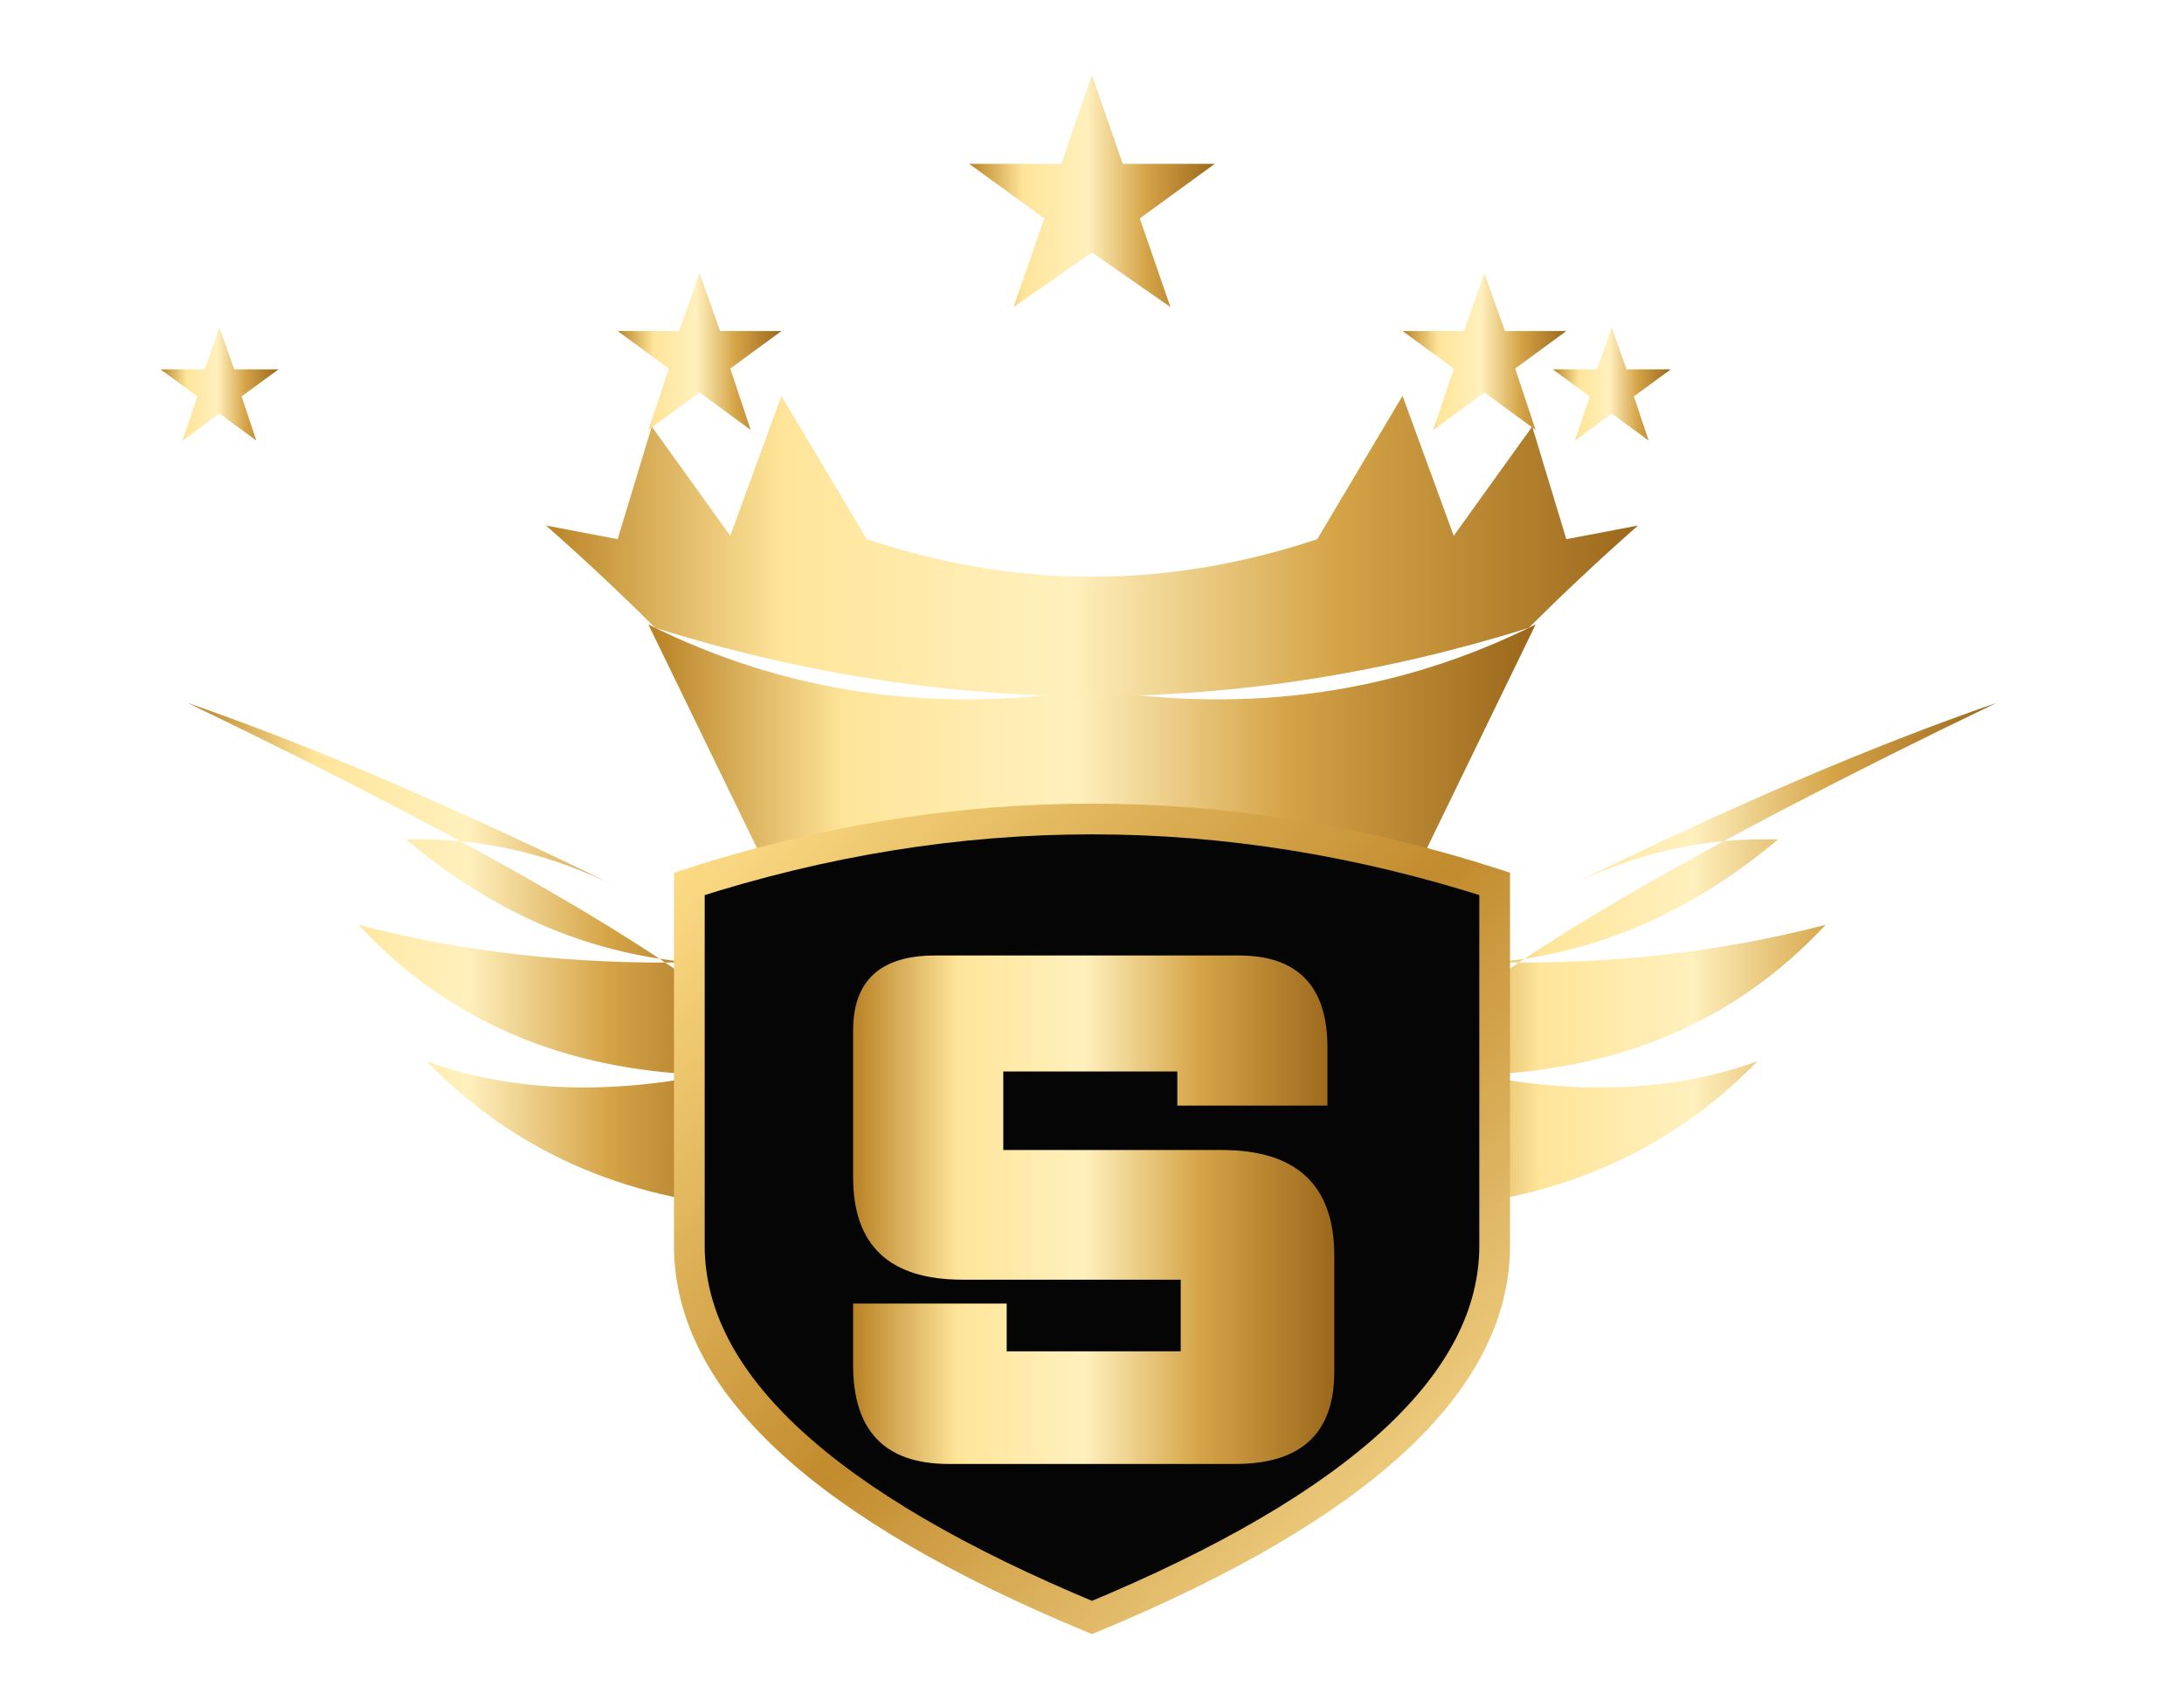
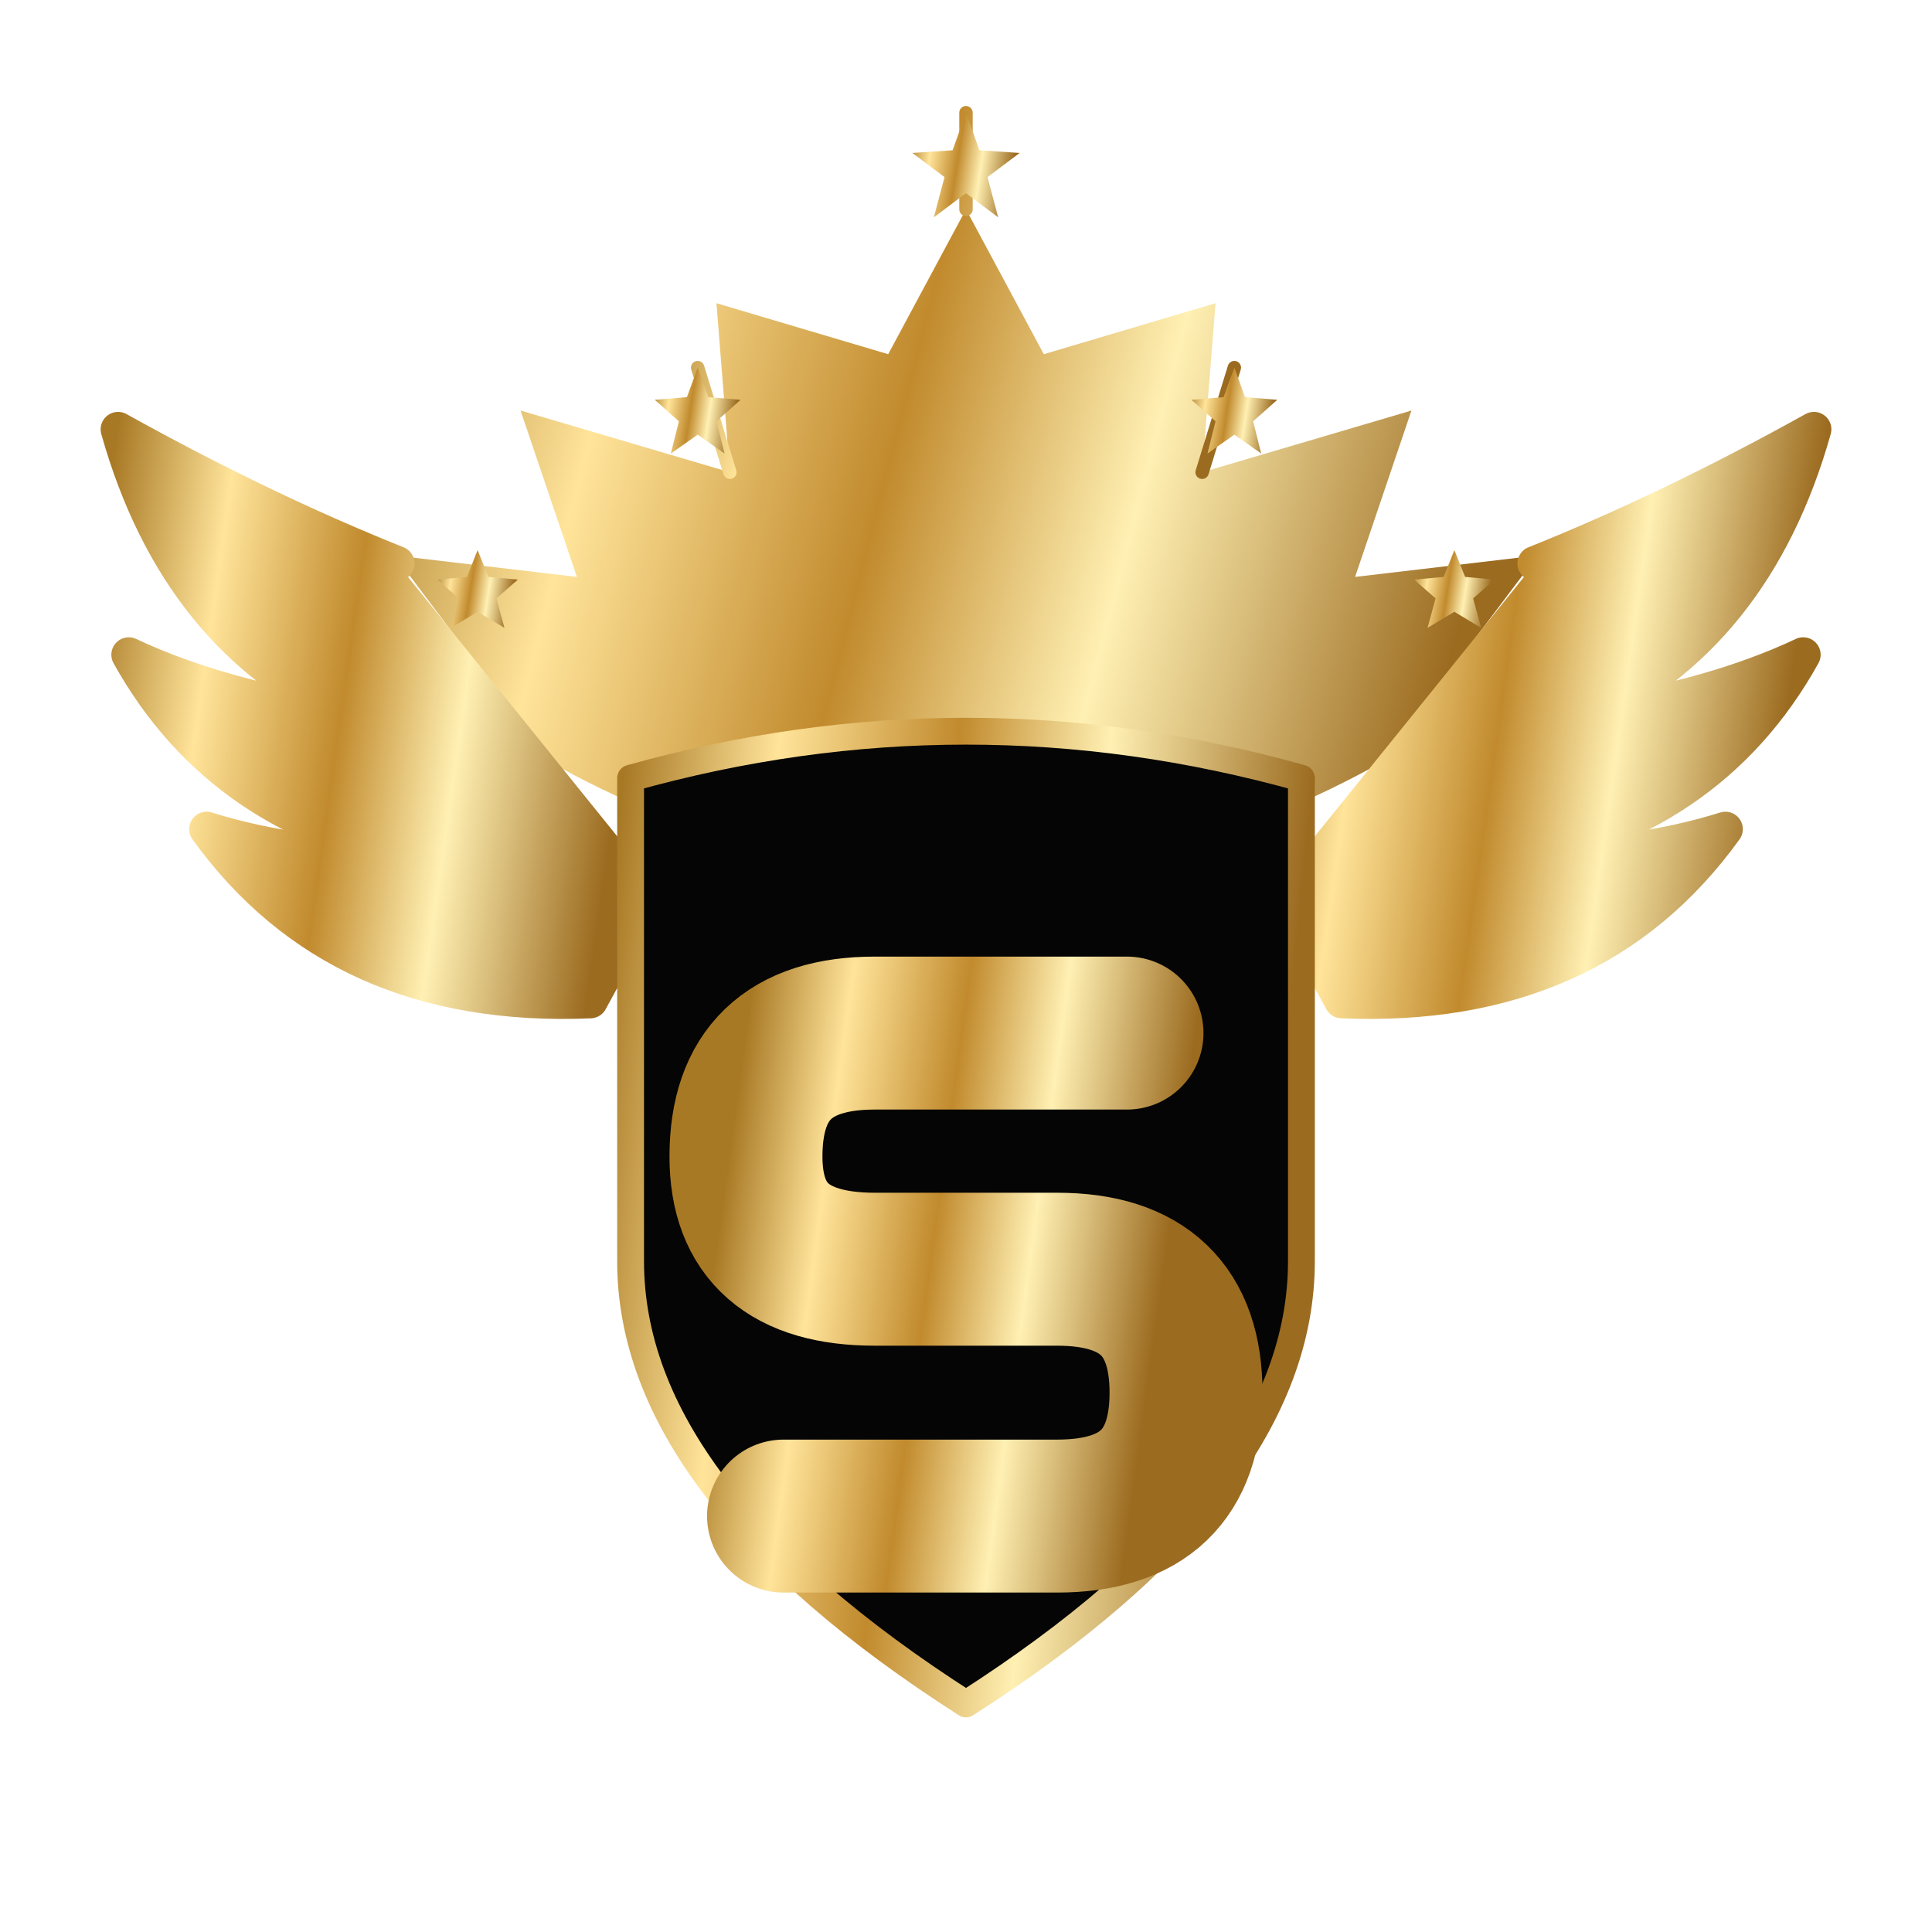
- <svg xmlns="http://www.w3.org/2000/svg" viewBox="0 0 640 500" role="img" aria-labelledby="title desc">
+ <svg xmlns="http://www.w3.org/2000/svg" viewBox="0 0 720 720" role="img" aria-labelledby="title desc">
  <defs>
-     <linearGradient id="gold" x1="0" y1="0" x2="1" y2="0">
-       <stop offset="0" stop-color="#b98225" />
-       <stop offset=".22" stop-color="#ffe59a" />
-       <stop offset=".48" stop-color="#fff0bd" />
-       <stop offset=".72" stop-color="#d5a447" />
-       <stop offset="1" stop-color="#9b681c" />
+     <linearGradient id="gold" x1="0" y1="0" x2="1" y2=".15">
+       <stop offset="0" stop-color="#a87925" />
+       <stop offset=".22" stop-color="#ffe49a" />
+       <stop offset=".48" stop-color="#c18a2d" />
+       <stop offset=".7" stop-color="#fff0b3" />
+       <stop offset="1" stop-color="#9b6b20" />
    </linearGradient>
-     <linearGradient id="shield" x1="0" y1="0" x2="1" y2="1">
-       <stop stop-color="#ffdf8a" />
-       <stop offset=".5" stop-color="#c28b2d" />
-       <stop offset="1" stop-color="#ffe6a0" />
+     <linearGradient id="goldSoft" x1="0" y1="0" x2="0" y2="1">
+       <stop stop-color="#fff0b5" />
+       <stop offset="1" stop-color="#bd872b" />
    </linearGradient>
  </defs>
-   <g fill="url(#gold)" stroke="none">
-     <path d="M55 206 Q110 225 181 260 Q151 245 119 246 Q157 278 202 282 Q151 283 105 271 Q144 313 207 315 Q161 324 125 311 Q163 350 221 354 L226 306 Q188 270 55 206Z" />
-     <path d="M585 206 Q530 225 459 260 Q489 245 521 246 Q483 278 438 282 Q489 283 535 271 Q496 313 433 315 Q479 324 515 311 Q477 350 419 354 L414 306 Q452 270 585 206Z" />
-     <path d="M190 183 Q250 213 320 202 Q390 213 450 183 L416 253 Q320 233 224 253Z" />
-     <path d="M192 184 Q177 169 160 154 L181 158 L191 125 L214 157 L229 116 L254 158 Q320 180 386 158 L411 116 L426 157 L449 125 L459 158 L480 154 Q463 169 448 184 Q320 224 192 184Z" />
-     <path d="M320 22 L329 48 L356 48 L334 64 L343 90 L320 74 L297 90 L306 64 L284 48 L311 48Z" />
-     <path d="M231 75 L237 92 L255 92 L240 103 L246 121 L231 110 L216 121 L222 103 L207 92 L225 92Z" transform="translate(-26 5)" />
-     <path d="M231 75 L237 92 L255 92 L240 103 L246 121 L231 110 L216 121 L222 103 L207 92 L225 92Z" transform="translate(204 5)" />
-     <path d="M231 75 L237 92 L255 92 L240 103 L246 121 L231 110 L216 121 L222 103 L207 92 L225 92Z" transform="translate(-102 42) scale(.72)" />
-     <path d="M231 75 L237 92 L255 92 L240 103 L246 121 L231 110 L216 121 L222 103 L207 92 L225 92Z" transform="translate(306 42) scale(.72)" />
+   <g fill="none" stroke="url(#gold)" stroke-linejoin="round" stroke-linecap="round">
+     <path d="M360 78 L389 132 L453 113 L448 176 L526 153 L505 215 L573 207 L515 284 Q440 326 360 326 Q280 326 205 284 L147 207 L215 215 L194 153 L272 176 L267 113 L331 132 Z" fill="url(#gold)" stroke="none" />
+     <path d="M360 78 L360 42 M272 176 L260 137 M448 176 L460 137" stroke-width="5" />
+     <path d="M360 326 L360 285" stroke="#080808" stroke-width="7" />
+     <path d="M148 210 Q98 190 44 160 Q66 238 130 267 Q82 260 48 244 Q83 307 160 320 Q112 320 77 309 Q126 377 220 373 L244 329" stroke-width="13" fill="url(#gold)" />
+     <path d="M572 210 Q622 190 676 160 Q654 238 590 267 Q638 260 672 244 Q637 307 560 320 Q608 320 643 309 Q594 377 500 373 L476 329" stroke-width="13" fill="url(#gold)" />
+     <path d="M235 290 Q360 255 485 290 L485 470 Q485 555 360 635 Q235 555 235 470 Z" fill="#050505" stroke-width="10" />
+     <path d="M360 306 Q360 306 360 306" stroke-width="4" />
  </g>
-   <path d="M202 259 Q320 221 438 259 L438 365 Q438 425 320 474 Q202 425 202 365Z" fill="#050505" stroke="url(#shield)" stroke-width="9" />
-   <path d="M250 302 Q250 280 274 280 H363 Q389 280 389 307 V324 H345 V314 H294 V337 H358 Q391 337 391 368 V402 Q391 429 362 429 H278 Q250 429 250 400 V382 H295 V396 H346 V375 H282 Q250 375 250 345Z" fill="url(#gold)" />
+   <g fill="url(#gold)">
+     <path d="M360 42 L365 56 L380 57 L368 66 L372 81 L360 72 L348 81 L352 66 L340 57 L355 56 Z" />
+     <path d="M260 137 L264 148 L276 149 L267 157 L270 169 L260 162 L250 169 L253 157 L244 149 L256 148 Z" />
+     <path d="M460 137 L464 148 L476 149 L467 157 L470 169 L460 162 L450 169 L453 157 L444 149 L456 148 Z" />
+     <path d="M178 205 L182 215 L193 216 L185 223 L188 234 L178 228 L168 234 L171 223 L163 216 L174 215 Z" />
+     <path d="M542 205 L546 215 L557 216 L549 223 L552 234 L542 228 L532 234 L535 223 L527 216 L538 215 Z" />
+   </g>
+   <path d="M420 385 H326 Q278 385 278 431 Q278 473 326 473 H394 Q442 473 442 519 Q442 565 394 565 H292" fill="none" stroke="url(#gold)" stroke-width="57" stroke-linecap="round" stroke-linejoin="round" />
</svg>
